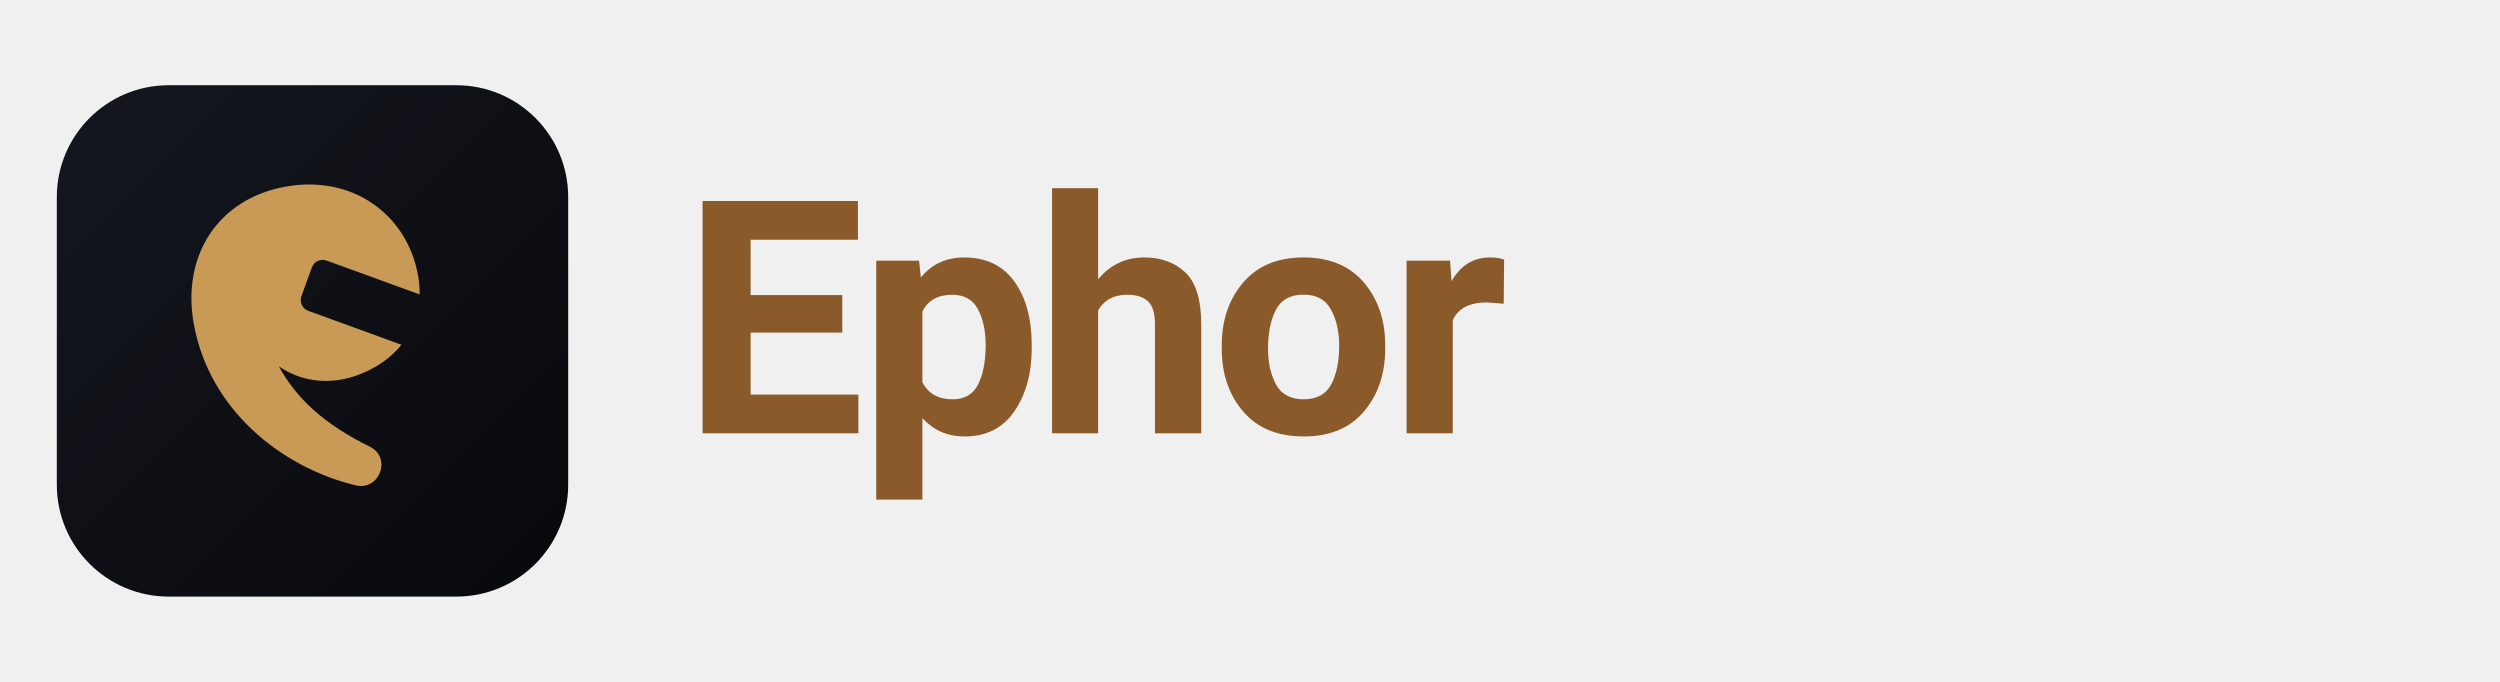
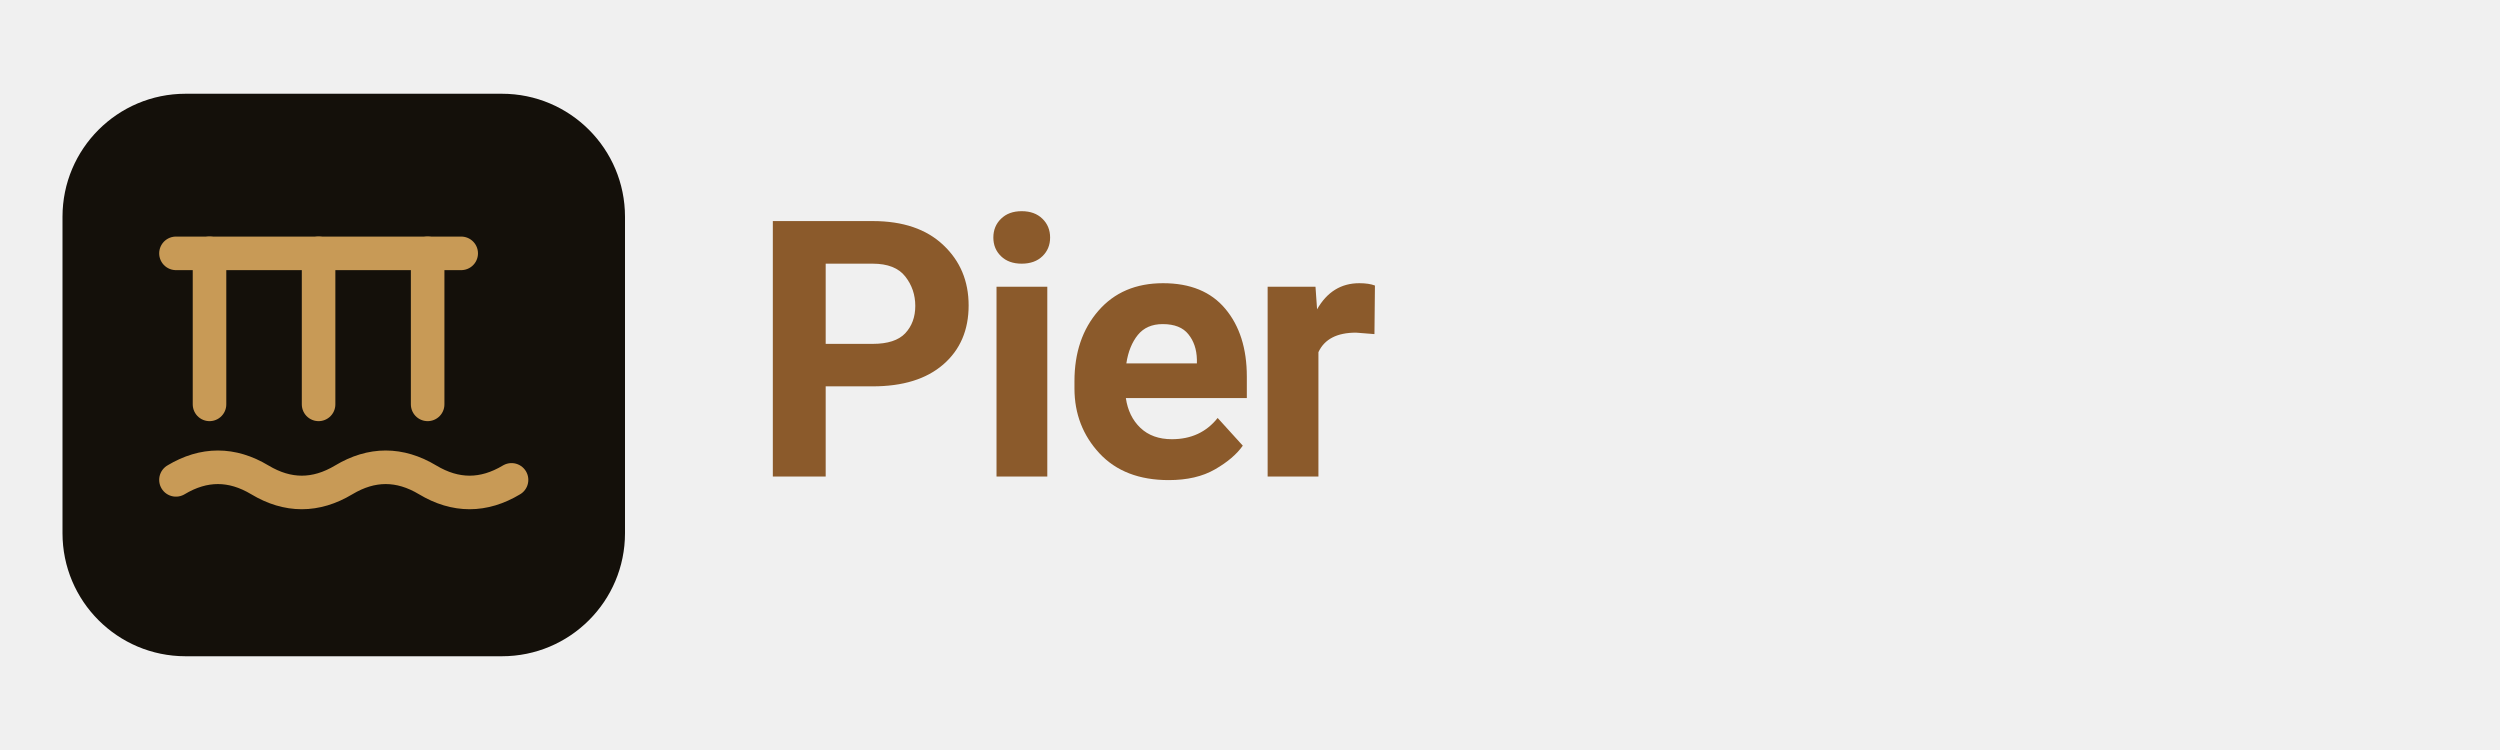
- <svg xmlns="http://www.w3.org/2000/svg" width="352" height="96" viewBox="0 0 352 96" role="img" aria-label="Ephor">
+ <svg xmlns="http://www.w3.org/2000/svg" width="320" height="96" viewBox="0 0 320 96" role="img" aria-label="Pier">
  <svg x="8" y="12" width="72" height="72" viewBox="0 0 128 128">
-     <defs>
-       <linearGradient id="eph-wm-tile" x1="0" y1="0" x2="128" y2="128" gradientUnits="userSpaceOnUse">
-         <stop offset="0" stop-color="#14171f" />
-         <stop offset="1" stop-color="#08090c" />
-       </linearGradient>
-     </defs>
-     <rect x="0" y="0" width="128" height="128" rx="28" fill="url(#eph-wm-tile)" />
-     <svg x="29.57" y="20" width="68.87" height="88" viewBox="14 5 72 92">
-       <defs>
-         <mask id="ephor-cut">
-           <rect x="-40" y="-40" width="200" height="200" fill="#fff" />
-           <rect x="31.5" y="29" width="32" height="14" rx="3" fill="#000" transform="translate(16 5) rotate(200 47.5 36)" />
-         </mask>
-       </defs>
-       <g mask="url(#ephor-cut)" fill="#C89A56">
-         <g transform="rotate(350 50 50) translate(100 0) scale(-1 1)">
-           <path d="M 50,10 C 68,10 80,23 80,41 C 80,64 64,82 46,90 C 40,93 35,85 40,81                    C 51,73 57,65 60,56 C 55,61 48,63 41,62 C 28,60 20,51 20,39                    C 20,23 32,10 50,10 Z" />
-         </g>
+     <rect width="128" height="128" rx="28" fill="#14100A" />
+     <svg x="22" y="32.5" width="84" height="63" viewBox="0 0 88 66">
+       <g stroke="#C89A56" stroke-width="8" stroke-linecap="round" fill="none">
+         <path d="M4 4 H72" />
+         <path d="M12 4 V40" />
+         <path d="M38 4 V40" />
+         <path d="M64 4 V40" />
+         <path d="M4 58 Q14 52 24 58 Q34 64 44 58 Q54 52 64 58 Q74 64 84 58" />
      </g>
    </svg>
  </svg>
-   <text x="96" y="61" font-family="system-ui, -apple-system, 'Segoe UI', Roboto, sans-serif" font-size="46" font-weight="700" letter-spacing="-1" fill="#8B5A2B">Ephor</text>
+   <text x="96" y="61" font-family="system-ui, -apple-system, 'Segoe UI', Roboto, sans-serif" font-size="46" font-weight="700" letter-spacing="-1" fill="#8B5A2B">Pier</text>
</svg>
